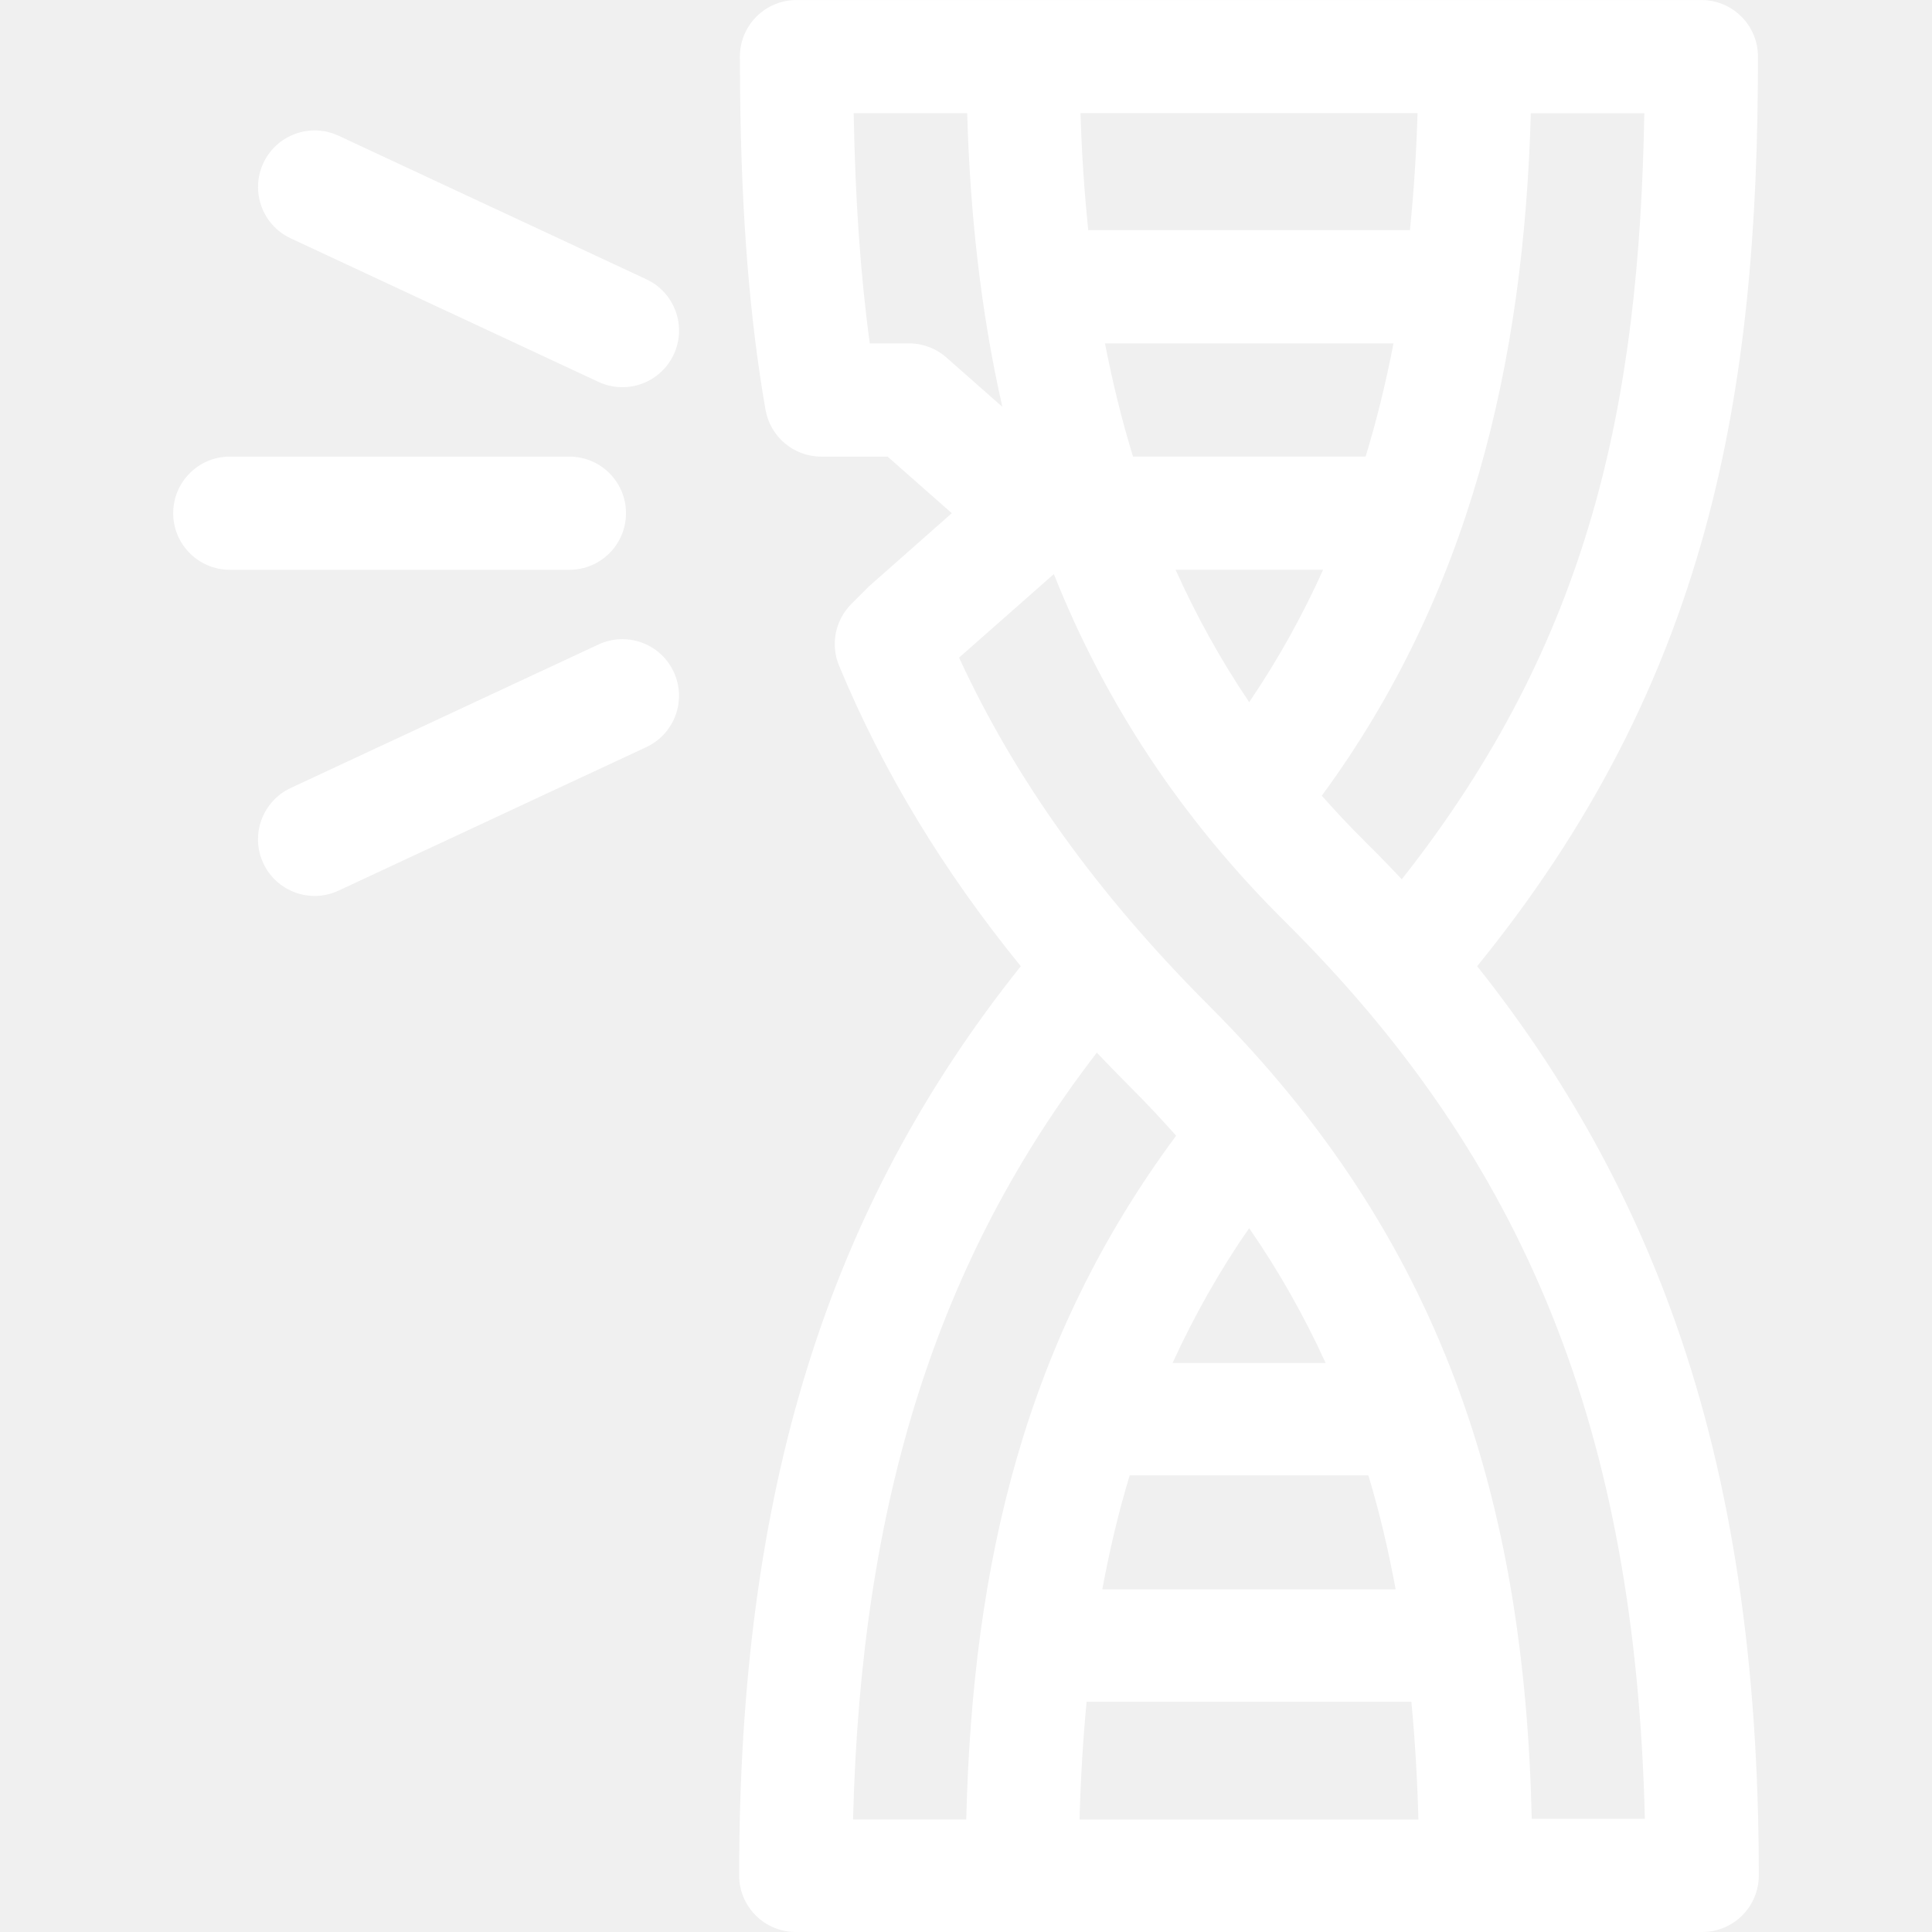
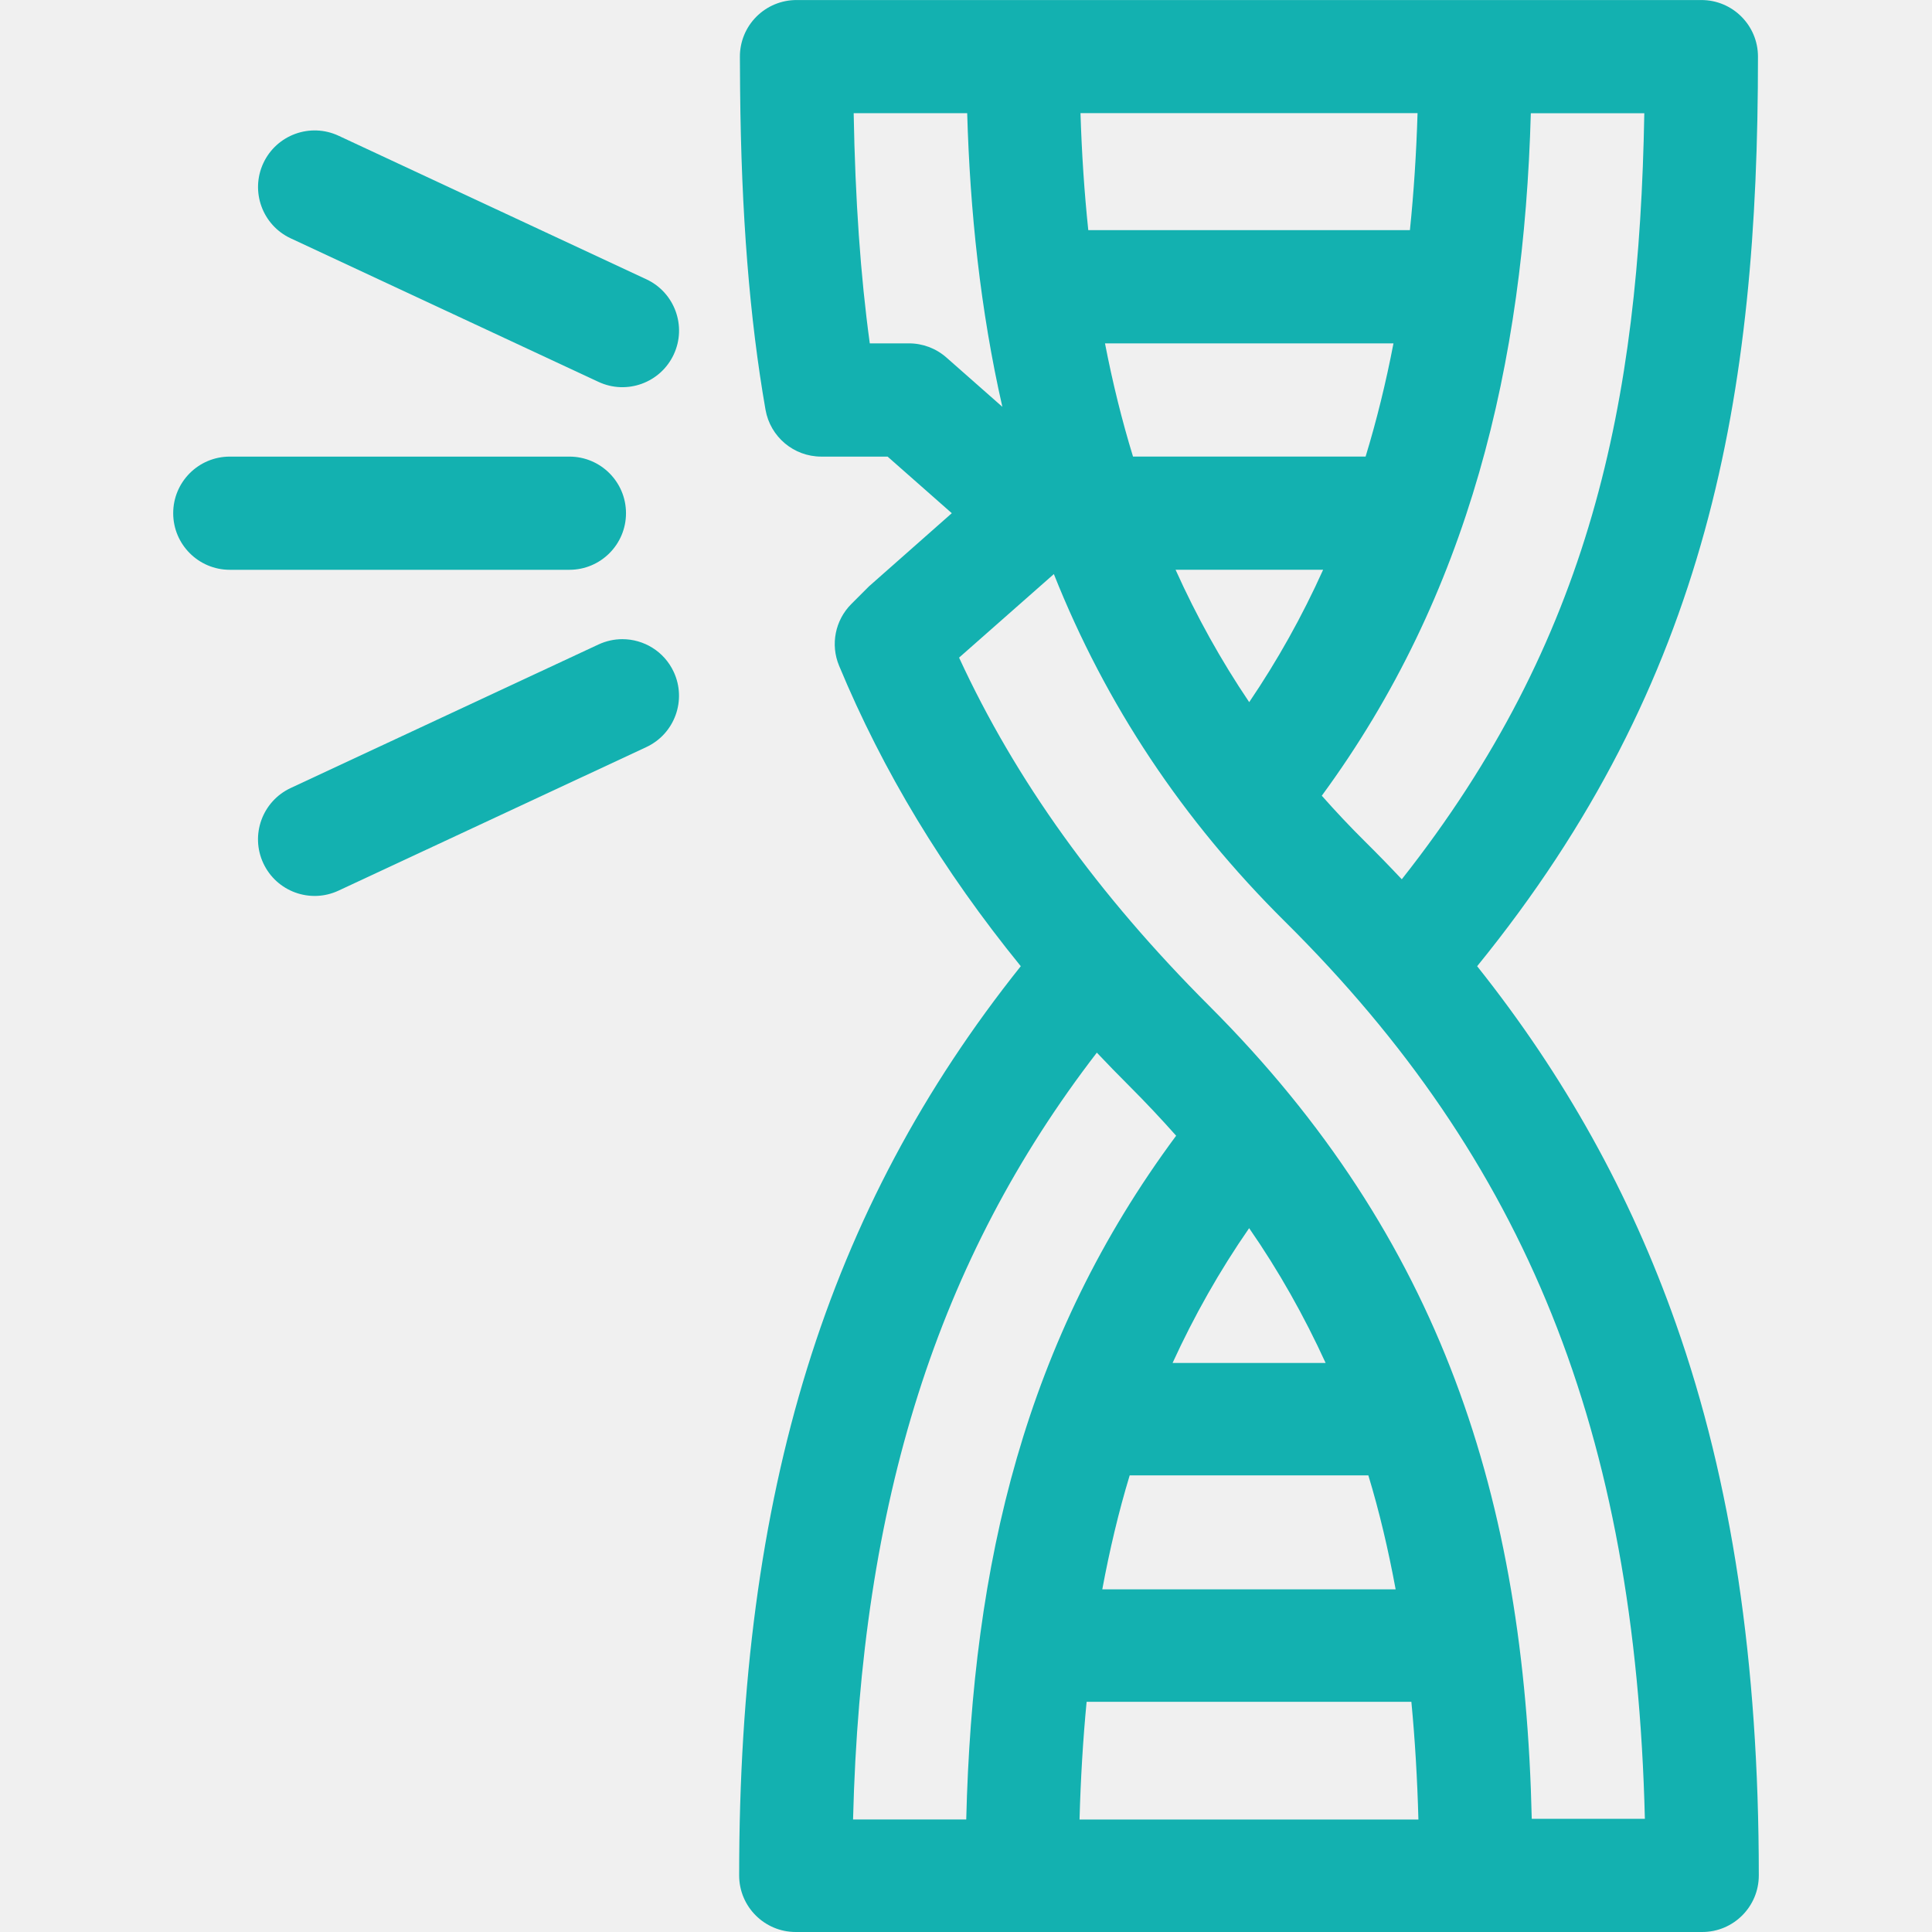
<svg xmlns="http://www.w3.org/2000/svg" fill="none" height="65" viewBox="0 0 65 65" width="65">
  <clipPath id="a">
    <path d="m0 0h65v65h-65z" transform="matrix(-1 0 0 -1 65 65)" />
  </clipPath>
-   <g clip-path="url(#a)" fill="#fff">
+   <g clip-path="url(#a)" fill="#13b1b0">
    <path d="m26.774 65h30.495c1.052 0 1.904-.853 1.904-1.904 0-7.169-.912-13.242-2.79-18.564-1.536-4.356-3.741-8.326-6.686-12.025 7.808-9.604 9.449-19.225 9.448-30.602 0-1.052-.853-1.904-1.904-1.904l-30.444 0c-.507 0-.993.202-1.351.562s-.557.847-.553 1.354l.007 1.097c.039 4.185.319 7.708.855 10.772.16.911.951 1.576 1.876 1.576h2.231l2.16 1.904s-2.759 2.434-2.787 2.462l-.593.593c-.545.545-.708 1.365-.412 2.077 1.473 3.545 3.49 6.884 6.113 10.109-6.54 8.193-9.475 17.705-9.475 30.589 0 1.052.853 1.904 1.904 1.904zm17.825-19.145h-5.149c.723-1.578 1.579-3.098 2.576-4.535.997 1.437 1.851 2.958 2.573 4.535zm-8.041 11.4h10.926c.121 1.258.2 2.594.237 3.961h-11.401c.037-1.37.117-2.704.238-3.961zm1.45-7.617h8.029c.369 1.215.673 2.508.918 3.834h-9.87c.247-1.328.553-2.62.922-3.834zm9.153-20.056c-.405-.431-.821-.858-1.249-1.282-.502-.498-.981-1.008-1.442-1.529 4.968-6.766 6.798-14.54 7.033-22.962h3.818c-.173 9.758-1.802 17.715-8.16 25.774zm-7.611-10.413h4.965c-.707 1.569-1.535 3.05-2.487 4.454-.947-1.403-1.771-2.885-2.477-4.454zm-2.373-7.617h9.705c-.254 1.322-.566 2.59-.938 3.809h-7.825c-.374-1.22-.687-2.49-.943-3.809zm10.258-3.809h-10.821c-.133-1.268-.22-2.579-.262-3.936l11.34-0c-.041 1.36-.127 2.67-.257 3.936zm-15.594 4.285c-.348-.307-.796-.476-1.259-.476h-1.319c-.312-2.275-.49-4.83-.542-7.744h3.819c.094 3.29.443 6.626 1.183 9.879zm3.615 7.286c1.747 4.392 4.329 8.274 7.774 11.69 8.116 8.046 11.791 17.152 12.11 30.187h-3.806c-.245-10.75-3.024-19.523-10.849-27.347-3.756-3.756-6.519-7.601-8.418-11.719zm1.446 16.101c.355.375.718.749 1.091 1.121.552.552 1.076 1.11 1.577 1.674-5.091 6.863-6.85 14.391-7.062 23.005h-3.808c.267-10.716 2.841-18.838 8.202-25.8z" />
    <path d="m20.939 21.504c-.269 0-.543.058-.804.179l-10.355 4.829c-.953.445-1.366 1.578-.921 2.531.444.953 1.578 1.366 2.531.921l10.355-4.829c.953-.445 1.365-1.577.921-2.531-.323-.693-1.01-1.1-1.727-1.1z" />
    <path d="m9.781 8.019 10.355 4.829c.953.444 2.086.032 2.531-.921.445-.953.032-2.086-.921-2.531l-10.355-4.829c-.953-.444-2.086-.032-2.531.921-.444.953-.032 2.086.921 2.531z" />
    <path d="m7.731 19.17h11.426c1.052 0 1.904-.853 1.904-1.904s-.853-1.904-1.904-1.904h-11.426c-1.052 0-1.904.853-1.904 1.904s.853 1.904 1.904 1.904z" />
  </g>
</svg>
